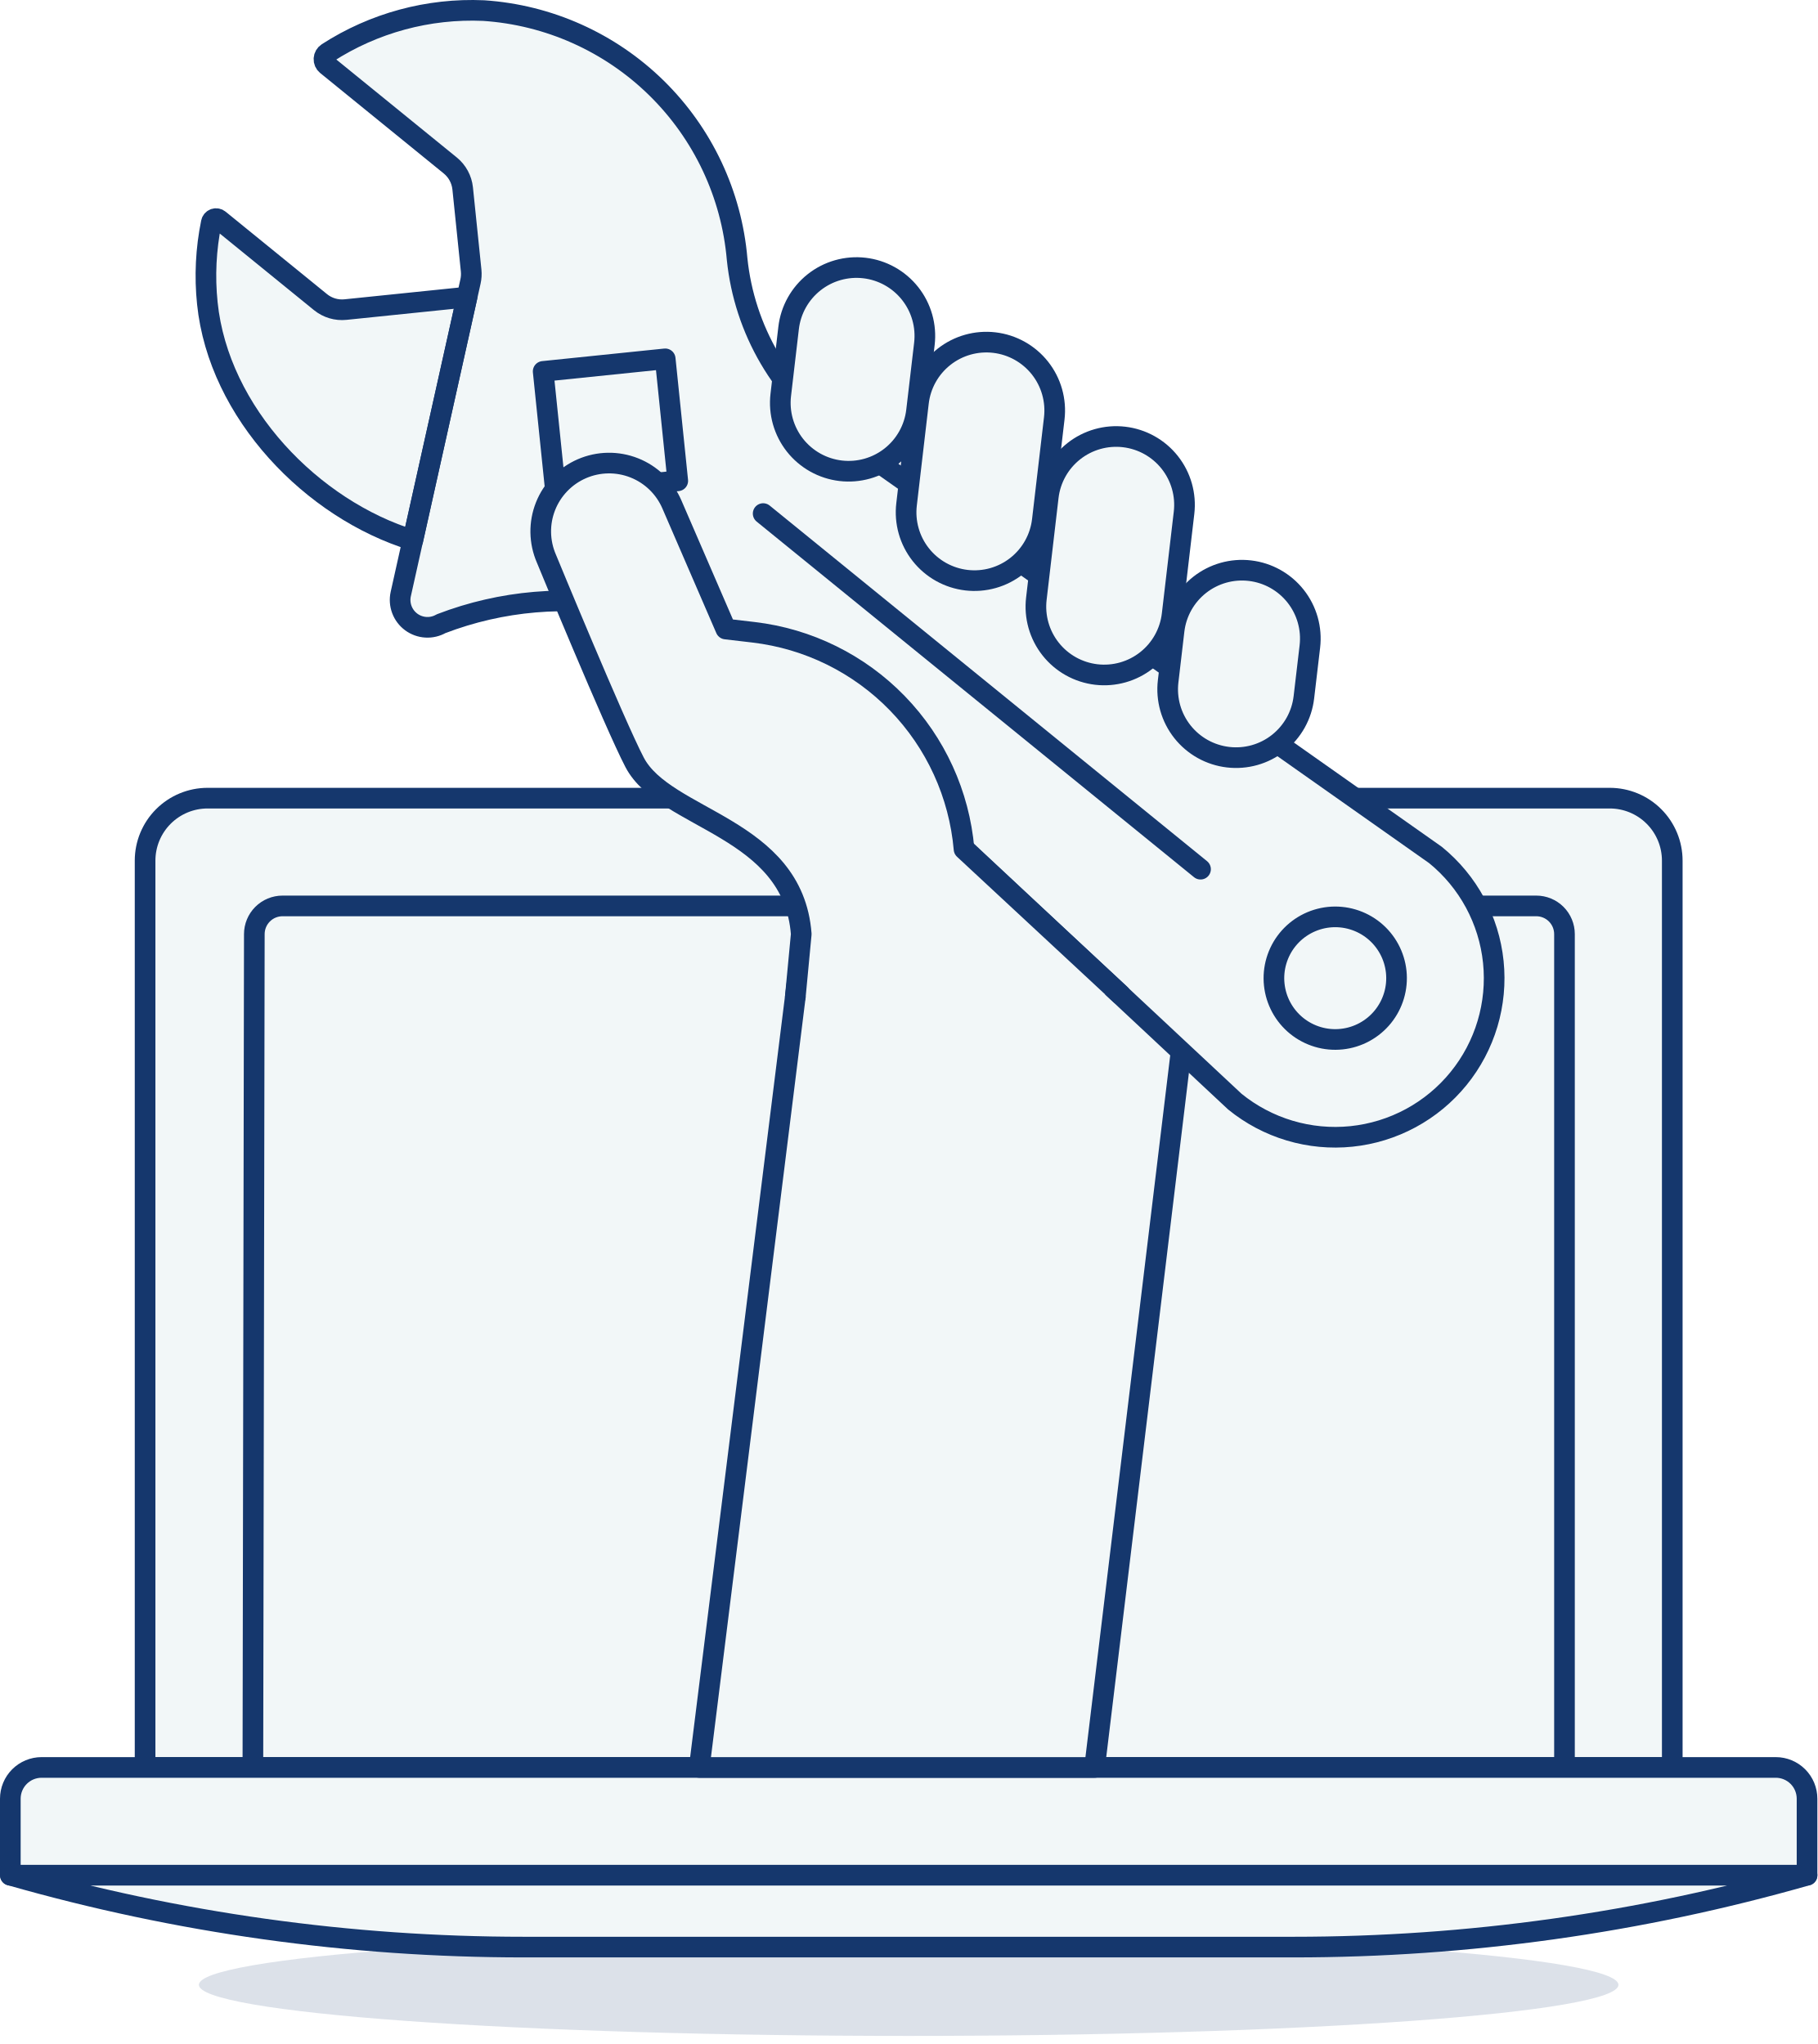
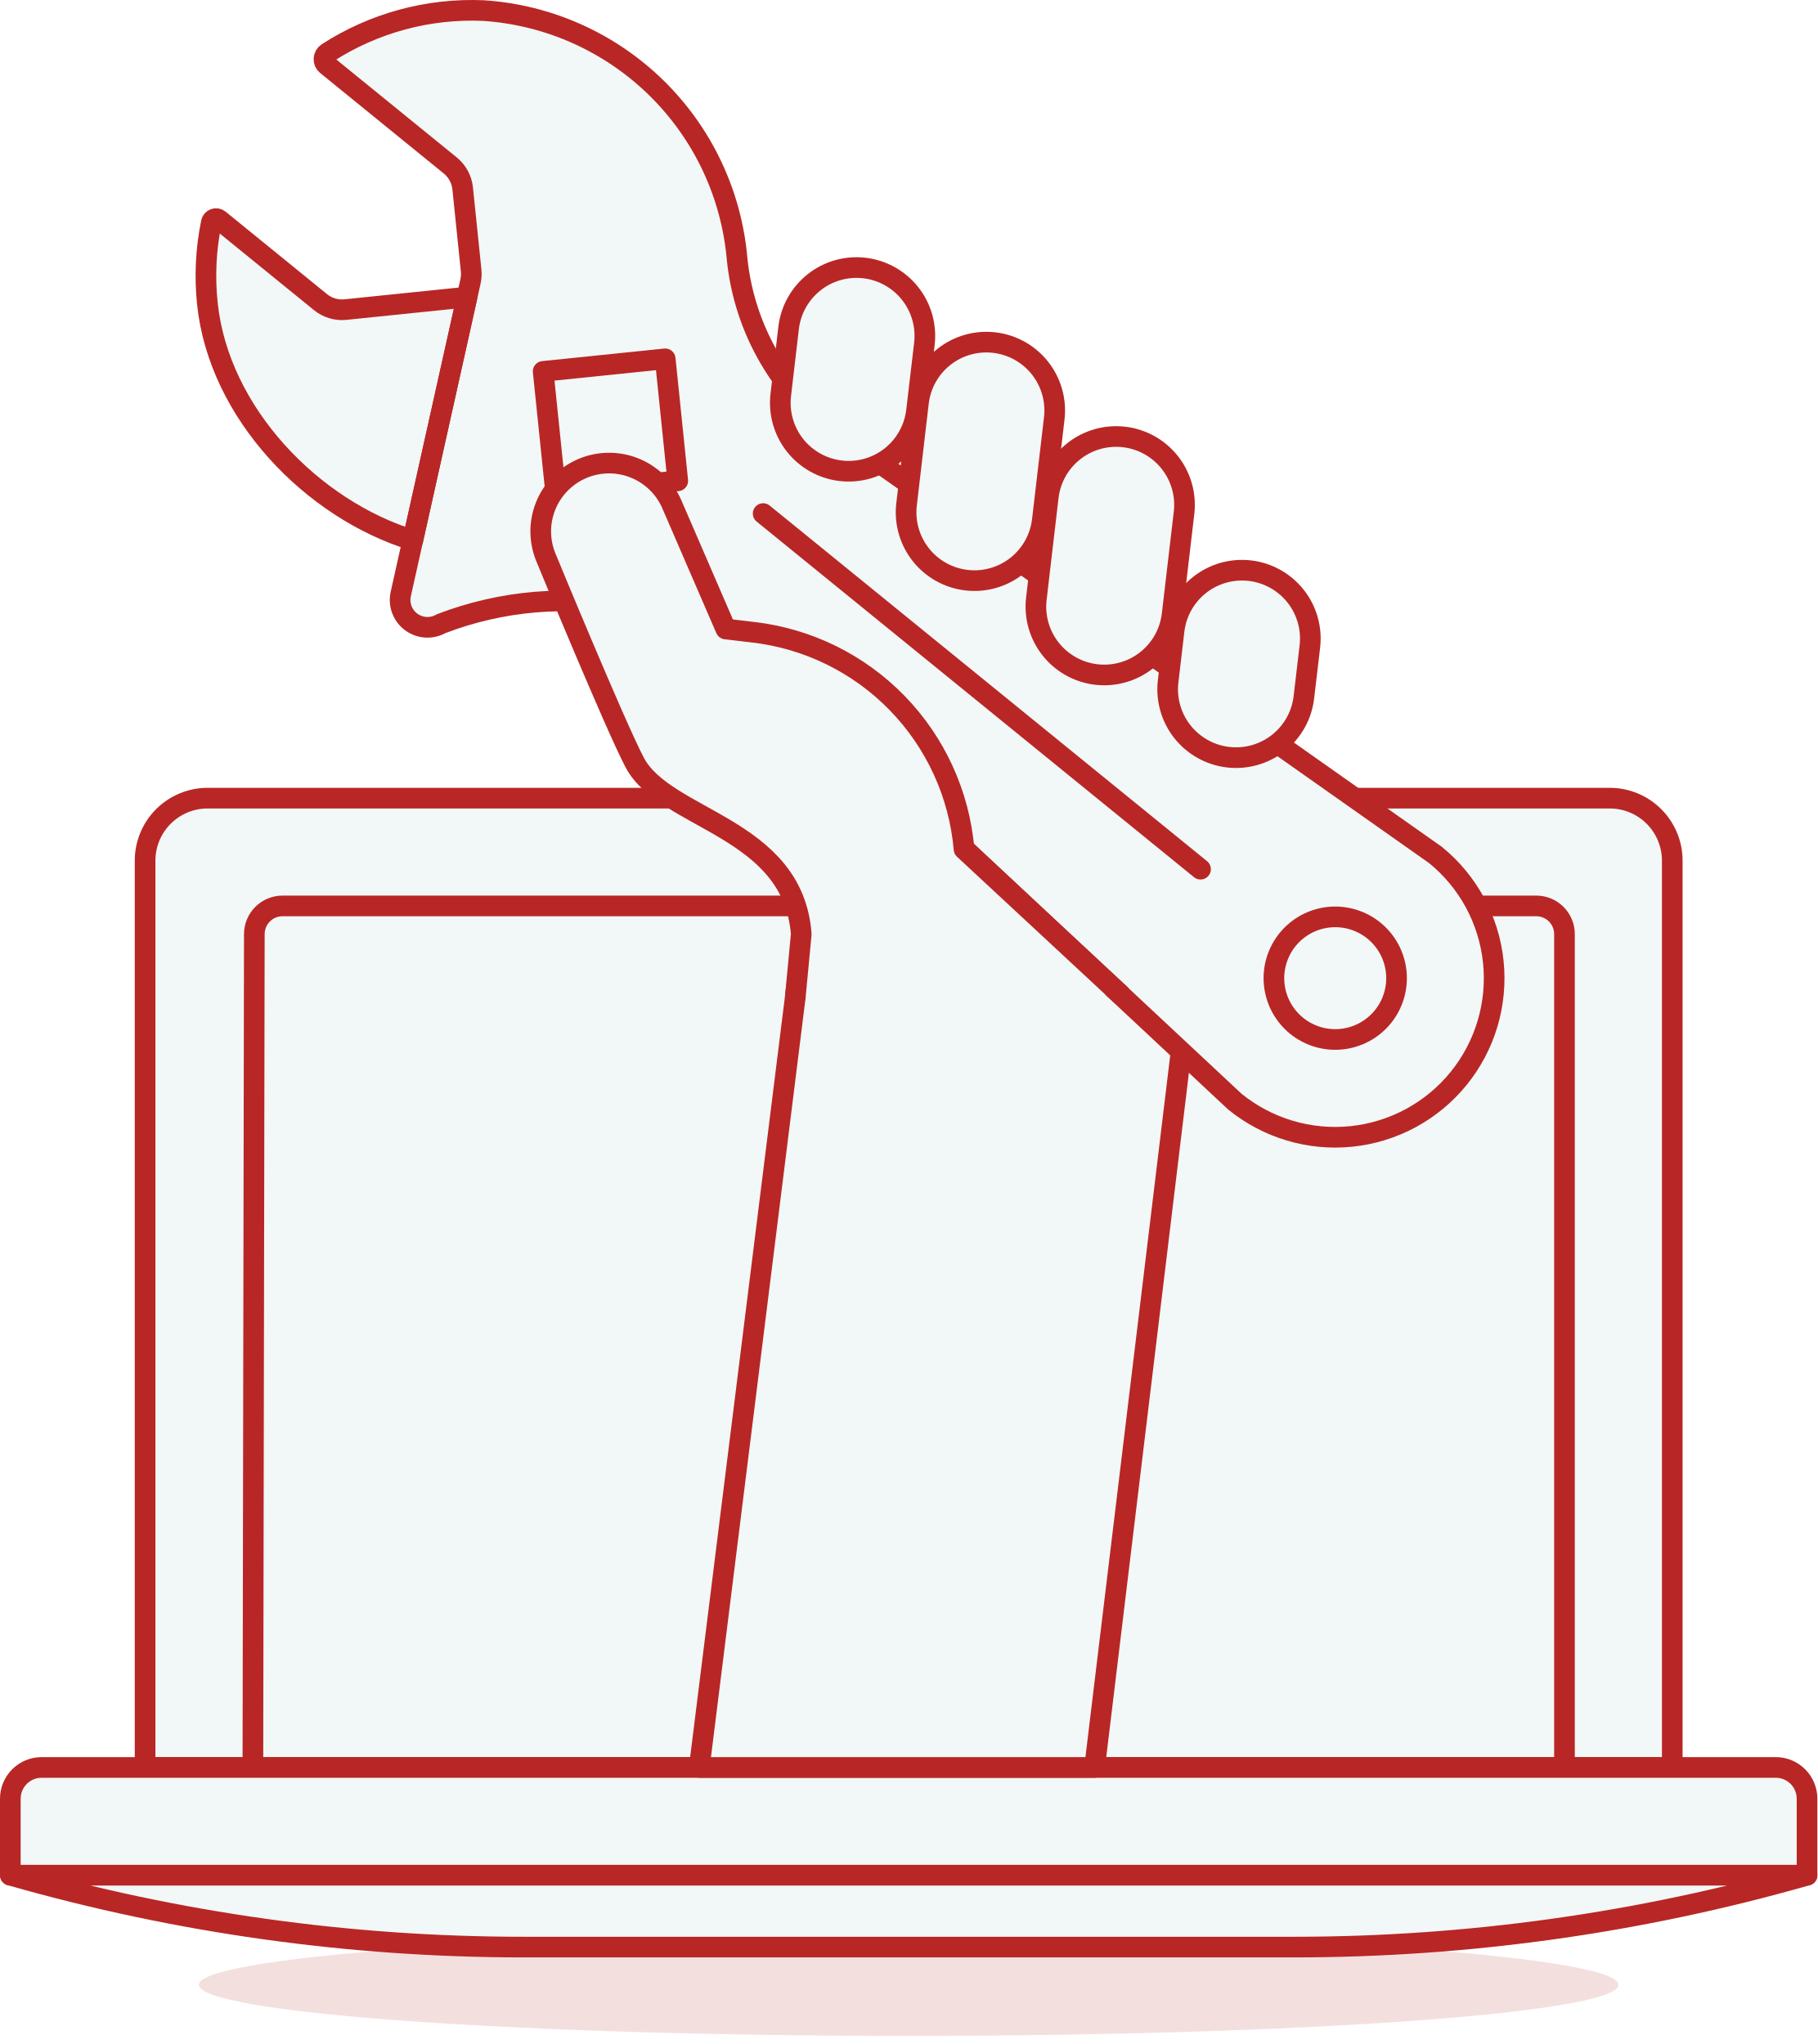
<svg xmlns="http://www.w3.org/2000/svg" width="176" height="198" viewBox="0 0 176 198" fill="none">
-   <path opacity="0.15" d="M19.263 192.268C19.263 193.581 26.505 194.84 39.395 195.768C52.286 196.696 69.77 197.217 88 197.217C106.231 197.217 123.714 196.696 136.605 195.768C149.496 194.84 156.738 193.581 156.738 192.268C156.738 190.956 149.496 189.697 136.605 188.769C123.714 187.841 106.231 187.319 88 187.319C69.77 187.319 52.286 187.841 39.395 188.769C26.505 189.697 19.263 190.956 19.263 192.268Z" fill="#15376D" />
-   <path d="M155.898 77.316H20.101C18.496 77.317 16.957 77.955 15.823 79.09C14.688 80.225 14.051 81.764 14.051 83.369V171.21H161.948V83.369C161.948 81.764 161.311 80.225 160.176 79.09C159.042 77.955 157.503 77.317 155.898 77.316Z" fill="#F2F7F8" stroke="#15376D" stroke-width="2" stroke-linecap="round" stroke-linejoin="round" />
+   <path opacity="0.15" d="M19.263 192.268C19.263 193.581 26.505 194.84 39.395 195.768C52.286 196.696 69.77 197.217 88 197.217C106.231 197.217 123.714 196.696 136.605 195.768C149.496 194.84 156.738 193.581 156.738 192.268C156.738 190.956 149.496 189.697 136.605 188.769C123.714 187.841 106.231 187.319 88 187.319C69.77 187.319 52.286 187.841 39.395 188.769C26.505 189.697 19.263 190.956 19.263 192.268Z" fill="#b82725" />
+   <path d="M155.898 77.316H20.101C18.496 77.317 16.957 77.955 15.823 79.09C14.688 80.225 14.051 81.764 14.051 83.369V171.21H161.948V83.369C161.948 81.764 161.311 80.225 160.176 79.09C159.042 77.955 157.503 77.317 155.898 77.316Z" fill="#F2F7F8" stroke="#b82725" stroke-width="2" stroke-linecap="round" stroke-linejoin="round" />
  <path d="M148.778 87.755H27.362C26.637 87.755 25.942 88.043 25.43 88.555C24.918 89.068 24.63 89.763 24.63 90.487L24.49 171.213H151.51V90.487C151.51 89.763 151.222 89.068 150.71 88.555C150.197 88.043 149.502 87.755 148.778 87.755Z" fill="#F2F7F8" />
-   <path d="M148.778 87.755H27.362C26.637 87.755 25.942 88.043 25.43 88.555C24.918 89.068 24.63 89.763 24.63 90.487L24.49 171.213H151.51V90.487C151.51 89.763 151.222 89.068 150.71 88.555C150.197 88.043 149.502 87.755 148.778 87.755Z" stroke="#15376D" stroke-width="2" stroke-linecap="round" stroke-linejoin="round" />
-   <path d="M175 181.652H1V174.238C1 173.436 1.319 172.666 1.886 172.098C2.453 171.53 3.223 171.211 4.025 171.21H171.975C172.777 171.211 173.547 171.53 174.114 172.098C174.681 172.666 175 173.436 175 174.238V181.652Z" fill="#F2F7F8" stroke="#15376D" stroke-width="2" stroke-linecap="round" stroke-linejoin="round" />
-   <path d="M175 181.652C158.839 186.27 142.114 188.612 125.306 188.612H50.704C33.897 188.612 17.171 186.27 1.011 181.652H175Z" fill="#F2F7F8" stroke="#15376D" stroke-width="2" stroke-linecap="round" stroke-linejoin="round" />
-   <path d="M78.265 53.296L72.863 59.07L79.254 78.633L67.72 171.21H106.004L115.547 92.204C115.779 89.82 116.574 87.527 117.867 85.511L78.265 53.296Z" fill="#F2F7F8" stroke="#15376D" stroke-width="2" stroke-linecap="round" stroke-linejoin="round" />
+   <path d="M148.778 87.755H27.362C26.637 87.755 25.942 88.043 25.43 88.555C24.918 89.068 24.63 89.763 24.63 90.487L24.49 171.213H151.51V90.487C151.51 89.763 151.222 89.068 150.71 88.555C150.197 88.043 149.502 87.755 148.778 87.755Z" stroke="#b82725" stroke-width="2" stroke-linecap="round" stroke-linejoin="round" />
+   <path d="M175 181.652H1V174.238C1 173.436 1.319 172.666 1.886 172.098C2.453 171.53 3.223 171.211 4.025 171.21H171.975C172.777 171.211 173.547 171.53 174.114 172.098C174.681 172.666 175 173.436 175 174.238V181.652Z" fill="#F2F7F8" stroke="#b82725" stroke-width="2" stroke-linecap="round" stroke-linejoin="round" />
+   <path d="M175 181.652C158.839 186.27 142.114 188.612 125.306 188.612H50.704C33.897 188.612 17.171 186.27 1.011 181.652H175Z" fill="#F2F7F8" stroke="#b82725" stroke-width="2" stroke-linecap="round" stroke-linejoin="round" />
+   <path d="M78.265 53.296L72.863 59.07L79.254 78.633L67.72 171.21H106.004L115.547 92.204C115.779 89.82 116.574 87.527 117.867 85.511L78.265 53.296Z" fill="#F2F7F8" stroke="#b82725" stroke-width="2" stroke-linecap="round" stroke-linejoin="round" />
  <path d="M139.024 82.811L81.395 42.196C78.601 40.227 76.262 37.683 74.536 34.733C72.809 31.785 71.734 28.5 71.385 25.1C70.844 18.816 68.07 12.932 63.566 8.516C59.062 4.1 53.126 1.443 46.832 1.025C41.487 0.789 36.201 2.221 31.707 5.124C31.61 5.186 31.53 5.269 31.472 5.368C31.415 5.466 31.381 5.576 31.373 5.69C31.366 5.804 31.386 5.918 31.431 6.023C31.476 6.128 31.545 6.221 31.633 6.294L43.607 16.033C44.285 16.586 44.716 17.385 44.807 18.255L45.627 26.209C45.662 26.563 45.641 26.92 45.564 27.267L38.812 57.542C38.7 58.044 38.737 58.567 38.917 59.048C39.098 59.529 39.414 59.947 39.828 60.252C40.241 60.556 40.735 60.734 41.248 60.763C41.76 60.793 42.271 60.672 42.717 60.417C48.575 58.166 54.952 57.624 61.106 58.853C67.26 60.082 72.94 63.032 77.484 67.361L119.584 106.711C121.151 108.004 122.958 108.975 124.901 109.566C126.844 110.158 128.886 110.359 130.907 110.158C132.929 109.957 134.891 109.359 136.68 108.396C138.469 107.434 140.05 106.127 141.332 104.551C142.613 102.975 143.571 101.161 144.148 99.214C144.726 97.266 144.913 95.223 144.697 93.203C144.482 91.183 143.869 89.226 142.894 87.444C141.919 85.662 140.601 84.09 139.016 82.82L139.024 82.811ZM129.916 100.675C128.748 100.794 127.57 100.565 126.532 100.016C125.494 99.466 124.643 98.621 124.085 97.588C123.527 96.555 123.288 95.379 123.399 94.21C123.509 93.041 123.963 91.93 124.705 91.02C125.446 90.109 126.441 89.438 127.563 89.093C128.685 88.747 129.885 88.742 131.01 89.078C132.135 89.414 133.136 90.076 133.884 90.981C134.633 91.885 135.097 92.992 135.217 94.16C135.297 94.936 135.223 95.72 135 96.467C134.777 97.215 134.409 97.911 133.916 98.516C133.424 99.121 132.817 99.623 132.131 99.993C131.445 100.364 130.692 100.595 129.916 100.675Z" fill="#F2F7F8" />
  <path d="M45.228 28.778L33.459 29.989C33.028 30.034 32.592 29.993 32.176 29.869C31.761 29.745 31.374 29.541 31.038 29.267L21.238 21.296C21.177 21.24 21.102 21.202 21.021 21.185C20.939 21.167 20.855 21.172 20.776 21.198C20.698 21.224 20.627 21.271 20.573 21.333C20.518 21.396 20.481 21.472 20.465 21.553C19.938 24.126 19.808 26.764 20.08 29.377C21.173 40.007 30.242 49.344 39.982 52.331L45.228 28.778Z" fill="#F2F7F8" />
-   <path d="M45.228 28.778L33.459 29.989C33.028 30.034 32.592 29.993 32.176 29.869C31.761 29.745 31.374 29.541 31.038 29.267L21.238 21.296C21.177 21.24 21.102 21.202 21.021 21.185C20.939 21.167 20.855 21.172 20.776 21.198C20.698 21.224 20.627 21.271 20.573 21.333C20.518 21.396 20.481 21.472 20.465 21.553C19.938 24.126 19.808 26.764 20.08 29.377C21.173 40.007 30.242 49.344 39.982 52.331L45.228 28.778Z" stroke="#15376D" stroke-width="2" stroke-linecap="round" stroke-linejoin="round" />
-   <path d="M73.907 49.749L116.264 84.197" stroke="#15376D" stroke-width="2" stroke-linecap="round" stroke-linejoin="round" />
-   <path d="M52.602 35.976L64.421 34.76L65.637 46.576L53.821 47.792L52.602 35.976Z" fill="#F2F7F8" stroke="#15376D" stroke-width="2" stroke-linecap="round" stroke-linejoin="round" />
-   <path d="M31.636 6.294L43.608 16.03C44.285 16.583 44.717 17.382 44.807 18.252L45.627 26.207C45.662 26.56 45.641 26.917 45.564 27.264L38.812 57.542C38.7 58.044 38.737 58.567 38.918 59.048C39.098 59.529 39.414 59.947 39.828 60.252C40.242 60.556 40.735 60.734 41.248 60.763C41.761 60.793 42.271 60.672 42.717 60.417C48.576 58.166 54.953 57.623 61.108 58.852C67.263 60.082 72.942 63.032 77.487 67.361L119.584 106.711C121.153 107.988 122.958 108.942 124.896 109.521C126.834 110.1 128.866 110.291 130.878 110.084C132.89 109.877 134.841 109.275 136.621 108.314C138.4 107.353 139.973 106.05 141.249 104.481C143.825 101.313 145.037 97.25 144.619 93.188C144.2 89.126 142.185 85.396 139.016 82.82L81.395 42.196C78.602 40.227 76.263 37.683 74.536 34.733C72.809 31.785 71.735 28.5 71.385 25.1C70.844 18.816 68.071 12.933 63.568 8.517C59.064 4.101 53.128 1.443 46.835 1.025C41.489 0.789 36.202 2.221 31.707 5.124C31.61 5.186 31.53 5.27 31.472 5.368C31.414 5.467 31.38 5.578 31.373 5.692C31.366 5.807 31.387 5.921 31.432 6.026C31.478 6.131 31.548 6.224 31.636 6.297V6.294Z" stroke="#15376D" stroke-width="2" stroke-linecap="round" stroke-linejoin="round" />
-   <path d="M124.089 97.587C124.461 98.272 124.964 98.878 125.57 99.369C126.176 99.859 126.873 100.226 127.621 100.448C128.368 100.67 129.152 100.742 129.928 100.66C130.704 100.579 131.456 100.346 132.141 99.974C132.826 99.602 133.432 99.099 133.923 98.493C134.414 97.887 134.78 97.19 135.002 96.442C135.224 95.695 135.296 94.911 135.215 94.135C135.133 93.359 134.9 92.607 134.528 91.922C134.156 91.237 133.653 90.631 133.047 90.14C132.441 89.649 131.744 89.283 130.996 89.061C130.249 88.839 129.465 88.767 128.689 88.848C127.914 88.93 127.162 89.163 126.476 89.535C125.791 89.907 125.185 90.41 124.694 91.016C124.203 91.622 123.837 92.319 123.615 93.067C123.393 93.814 123.321 94.598 123.403 95.374C123.484 96.149 123.717 96.901 124.089 97.587Z" stroke="#15376D" stroke-width="2" stroke-linecap="round" stroke-linejoin="round" />
+   <path d="M45.228 28.778L33.459 29.989C33.028 30.034 32.592 29.993 32.176 29.869C31.761 29.745 31.374 29.541 31.038 29.267L21.238 21.296C21.177 21.24 21.102 21.202 21.021 21.185C20.939 21.167 20.855 21.172 20.776 21.198C20.698 21.224 20.627 21.271 20.573 21.333C20.518 21.396 20.481 21.472 20.465 21.553C19.938 24.126 19.808 26.764 20.08 29.377C21.173 40.007 30.242 49.344 39.982 52.331L45.228 28.778Z" stroke="#b82725" stroke-width="2" stroke-linecap="round" stroke-linejoin="round" />
+   <path d="M73.907 49.749L116.264 84.197" stroke="#b82725" stroke-width="2" stroke-linecap="round" stroke-linejoin="round" />
+   <path d="M52.602 35.976L64.421 34.76L65.637 46.576L53.821 47.792L52.602 35.976Z" fill="#F2F7F8" stroke="#b82725" stroke-width="2" stroke-linecap="round" stroke-linejoin="round" />
+   <path d="M31.636 6.294L43.608 16.03C44.285 16.583 44.717 17.382 44.807 18.252L45.627 26.207C45.662 26.56 45.641 26.917 45.564 27.264L38.812 57.542C38.7 58.044 38.737 58.567 38.918 59.048C39.098 59.529 39.414 59.947 39.828 60.252C40.242 60.556 40.735 60.734 41.248 60.763C41.761 60.793 42.271 60.672 42.717 60.417C48.576 58.166 54.953 57.623 61.108 58.852C67.263 60.082 72.942 63.032 77.487 67.361L119.584 106.711C121.153 107.988 122.958 108.942 124.896 109.521C126.834 110.1 128.866 110.291 130.878 110.084C132.89 109.877 134.841 109.275 136.621 108.314C138.4 107.353 139.973 106.05 141.249 104.481C143.825 101.313 145.037 97.25 144.619 93.188C144.2 89.126 142.185 85.396 139.016 82.82L81.395 42.196C78.602 40.227 76.263 37.683 74.536 34.733C72.809 31.785 71.735 28.5 71.385 25.1C70.844 18.816 68.071 12.933 63.568 8.517C59.064 4.101 53.128 1.443 46.835 1.025C41.489 0.789 36.202 2.221 31.707 5.124C31.61 5.186 31.53 5.27 31.472 5.368C31.414 5.467 31.38 5.578 31.373 5.692C31.366 5.807 31.387 5.921 31.432 6.026C31.478 6.131 31.548 6.224 31.636 6.297V6.294Z" stroke="#b82725" stroke-width="2" stroke-linecap="round" stroke-linejoin="round" />
+   <path d="M124.089 97.587C124.461 98.272 124.964 98.878 125.57 99.369C126.176 99.859 126.873 100.226 127.621 100.448C128.368 100.67 129.152 100.742 129.928 100.66C130.704 100.579 131.456 100.346 132.141 99.974C132.826 99.602 133.432 99.099 133.923 98.493C134.414 97.887 134.78 97.19 135.002 96.442C135.224 95.695 135.296 94.911 135.215 94.135C135.133 93.359 134.9 92.607 134.528 91.922C134.156 91.237 133.653 90.631 133.047 90.14C132.441 89.649 131.744 89.283 130.996 89.061C130.249 88.839 129.465 88.767 128.689 88.848C127.914 88.93 127.162 89.163 126.476 89.535C125.791 89.907 125.185 90.41 124.694 91.016C124.203 91.622 123.837 92.319 123.615 93.067C123.393 93.814 123.321 94.598 123.403 95.374C123.484 96.149 123.717 96.901 124.089 97.587Z" stroke="#b82725" stroke-width="2" stroke-linecap="round" stroke-linejoin="round" />
  <path d="M77.022 96.54L77.596 90.482C76.795 80.04 64.403 79.483 61.457 73.845C59.522 70.148 52.912 54.105 52.912 54.105C52.566 53.307 52.382 52.449 52.368 51.58C52.354 50.711 52.512 49.847 52.832 49.039C53.152 48.231 53.628 47.494 54.233 46.87C54.838 46.245 55.56 45.746 56.358 45.401C57.155 45.056 58.013 44.871 58.882 44.858C59.751 44.844 60.615 45.002 61.423 45.322C62.231 45.641 62.968 46.117 63.593 46.722C64.217 47.327 64.716 48.049 65.061 48.847L70.291 60.934L72.972 61.248C78.269 61.869 83.191 64.298 86.905 68.126C90.619 71.954 92.899 76.946 93.361 82.259L108.494 96.324" fill="#F2F7F8" />
-   <path d="M77.022 96.54L77.596 90.482C76.795 80.04 64.403 79.483 61.457 73.845C59.522 70.148 52.912 54.105 52.912 54.105C52.566 53.307 52.382 52.449 52.368 51.58C52.354 50.711 52.512 49.847 52.832 49.039C53.152 48.231 53.628 47.494 54.233 46.87C54.838 46.245 55.56 45.746 56.358 45.401C57.155 45.056 58.013 44.871 58.882 44.858C59.751 44.844 60.615 45.002 61.423 45.322C62.231 45.641 62.968 46.117 63.593 46.722C64.217 47.327 64.716 48.049 65.061 48.847L70.291 60.934L72.972 61.248C78.269 61.869 83.191 64.298 86.905 68.126C90.619 71.954 92.899 76.946 93.361 82.259L108.494 96.324" stroke="#15376D" stroke-width="2" stroke-linecap="round" stroke-linejoin="round" />
-   <path d="M93.596 56.201C94.46 56.302 95.335 56.232 96.172 55.995C97.008 55.758 97.79 55.358 98.472 54.819C99.154 54.28 99.724 53.611 100.147 52.852C100.571 52.093 100.841 51.257 100.942 50.394L102.098 40.531C102.302 38.788 101.805 37.034 100.717 35.657C99.628 34.279 98.037 33.39 96.293 33.186C94.55 32.982 92.796 33.478 91.419 34.567C90.041 35.655 89.152 37.246 88.948 38.99L87.795 48.852C87.693 49.716 87.762 50.591 87.998 51.428C88.234 52.265 88.633 53.047 89.172 53.729C89.711 54.412 90.379 54.981 91.138 55.405C91.897 55.829 92.733 56.1 93.596 56.201Z" fill="#F2F7F8" stroke="#15376D" stroke-width="2" stroke-linecap="round" stroke-linejoin="round" />
-   <path d="M106.166 65.339C107.029 65.44 107.904 65.37 108.741 65.133C109.577 64.897 110.359 64.497 111.041 63.958C111.723 63.419 112.292 62.751 112.716 61.992C113.14 61.233 113.41 60.398 113.511 59.534L114.667 49.672C114.871 47.928 114.374 46.175 113.286 44.798C112.197 43.42 110.605 42.532 108.862 42.328C107.118 42.124 105.365 42.621 103.987 43.71C102.61 44.799 101.722 46.39 101.518 48.134L100.365 57.993C100.263 58.856 100.333 59.731 100.569 60.568C100.806 61.404 101.205 62.185 101.744 62.867C102.283 63.55 102.95 64.119 103.709 64.543C104.468 64.967 105.303 65.237 106.166 65.339Z" fill="#F2F7F8" stroke="#15376D" stroke-width="2" stroke-linecap="round" stroke-linejoin="round" />
-   <path d="M81.417 45.603C83.16 45.807 84.913 45.31 86.29 44.222C87.667 43.133 88.555 41.542 88.759 39.799L89.522 33.306C89.623 32.443 89.553 31.568 89.316 30.732C89.079 29.895 88.679 29.114 88.14 28.432C87.601 27.75 86.933 27.181 86.174 26.757C85.415 26.333 84.58 26.063 83.716 25.962C82.853 25.861 81.978 25.931 81.142 26.168C80.305 26.405 79.524 26.805 78.842 27.344C77.465 28.433 76.576 30.024 76.372 31.768L75.612 38.258C75.511 39.121 75.581 39.996 75.818 40.833C76.055 41.669 76.454 42.451 76.993 43.133C77.532 43.815 78.2 44.384 78.959 44.808C79.718 45.232 80.553 45.502 81.417 45.603Z" fill="#F2F7F8" stroke="#15376D" stroke-width="2" stroke-linecap="round" stroke-linejoin="round" />
-   <path d="M118.93 73.348C119.794 73.449 120.668 73.38 121.505 73.143C122.341 72.906 123.123 72.507 123.804 71.968C124.486 71.428 125.055 70.76 125.479 70.001C125.903 69.242 126.172 68.407 126.273 67.544L126.852 62.625C127.057 60.881 126.56 59.128 125.472 57.75C124.383 56.373 122.792 55.484 121.048 55.28C119.304 55.075 117.551 55.572 116.173 56.66C114.796 57.749 113.907 59.34 113.703 61.084L113.126 66.003C113.025 66.866 113.095 67.741 113.331 68.578C113.568 69.414 113.968 70.196 114.507 70.878C115.046 71.56 115.714 72.129 116.473 72.553C117.232 72.977 118.067 73.247 118.93 73.348Z" fill="#F2F7F8" stroke="#15376D" stroke-width="2" stroke-linecap="round" stroke-linejoin="round" />
+   <path d="M77.022 96.54L77.596 90.482C76.795 80.04 64.403 79.483 61.457 73.845C59.522 70.148 52.912 54.105 52.912 54.105C52.566 53.307 52.382 52.449 52.368 51.58C52.354 50.711 52.512 49.847 52.832 49.039C53.152 48.231 53.628 47.494 54.233 46.87C54.838 46.245 55.56 45.746 56.358 45.401C57.155 45.056 58.013 44.871 58.882 44.858C59.751 44.844 60.615 45.002 61.423 45.322C62.231 45.641 62.968 46.117 63.593 46.722C64.217 47.327 64.716 48.049 65.061 48.847L70.291 60.934L72.972 61.248C78.269 61.869 83.191 64.298 86.905 68.126C90.619 71.954 92.899 76.946 93.361 82.259L108.494 96.324" stroke="#b82725" stroke-width="2" stroke-linecap="round" stroke-linejoin="round" />
+   <path d="M93.596 56.201C94.46 56.302 95.335 56.232 96.172 55.995C97.008 55.758 97.79 55.358 98.472 54.819C99.154 54.28 99.724 53.611 100.147 52.852C100.571 52.093 100.841 51.257 100.942 50.394L102.098 40.531C102.302 38.788 101.805 37.034 100.717 35.657C99.628 34.279 98.037 33.39 96.293 33.186C94.55 32.982 92.796 33.478 91.419 34.567C90.041 35.655 89.152 37.246 88.948 38.99L87.795 48.852C87.693 49.716 87.762 50.591 87.998 51.428C88.234 52.265 88.633 53.047 89.172 53.729C89.711 54.412 90.379 54.981 91.138 55.405C91.897 55.829 92.733 56.1 93.596 56.201Z" fill="#F2F7F8" stroke="#b82725" stroke-width="2" stroke-linecap="round" stroke-linejoin="round" />
+   <path d="M106.166 65.339C107.029 65.44 107.904 65.37 108.741 65.133C109.577 64.897 110.359 64.497 111.041 63.958C111.723 63.419 112.292 62.751 112.716 61.992C113.14 61.233 113.41 60.398 113.511 59.534L114.667 49.672C114.871 47.928 114.374 46.175 113.286 44.798C112.197 43.42 110.605 42.532 108.862 42.328C107.118 42.124 105.365 42.621 103.987 43.71C102.61 44.799 101.722 46.39 101.518 48.134L100.365 57.993C100.263 58.856 100.333 59.731 100.569 60.568C100.806 61.404 101.205 62.185 101.744 62.867C102.283 63.55 102.95 64.119 103.709 64.543C104.468 64.967 105.303 65.237 106.166 65.339Z" fill="#F2F7F8" stroke="#b82725" stroke-width="2" stroke-linecap="round" stroke-linejoin="round" />
+   <path d="M81.417 45.603C83.16 45.807 84.913 45.31 86.29 44.222C87.667 43.133 88.555 41.542 88.759 39.799L89.522 33.306C89.623 32.443 89.553 31.568 89.316 30.732C89.079 29.895 88.679 29.114 88.14 28.432C87.601 27.75 86.933 27.181 86.174 26.757C85.415 26.333 84.58 26.063 83.716 25.962C82.853 25.861 81.978 25.931 81.142 26.168C80.305 26.405 79.524 26.805 78.842 27.344C77.465 28.433 76.576 30.024 76.372 31.768L75.612 38.258C75.511 39.121 75.581 39.996 75.818 40.833C76.055 41.669 76.454 42.451 76.993 43.133C77.532 43.815 78.2 44.384 78.959 44.808C79.718 45.232 80.553 45.502 81.417 45.603Z" fill="#F2F7F8" stroke="#b82725" stroke-width="2" stroke-linecap="round" stroke-linejoin="round" />
+   <path d="M118.93 73.348C119.794 73.449 120.668 73.38 121.505 73.143C122.341 72.906 123.123 72.507 123.804 71.968C124.486 71.428 125.055 70.76 125.479 70.001C125.903 69.242 126.172 68.407 126.273 67.544L126.852 62.625C127.057 60.881 126.56 59.128 125.472 57.75C124.383 56.373 122.792 55.484 121.048 55.28C119.304 55.075 117.551 55.572 116.173 56.66C114.796 57.749 113.907 59.34 113.703 61.084L113.126 66.003C113.025 66.866 113.095 67.741 113.331 68.578C113.568 69.414 113.968 70.196 114.507 70.878C115.046 71.56 115.714 72.129 116.473 72.553C117.232 72.977 118.067 73.247 118.93 73.348Z" fill="#F2F7F8" stroke="#b82725" stroke-width="2" stroke-linecap="round" stroke-linejoin="round" />
</svg>
